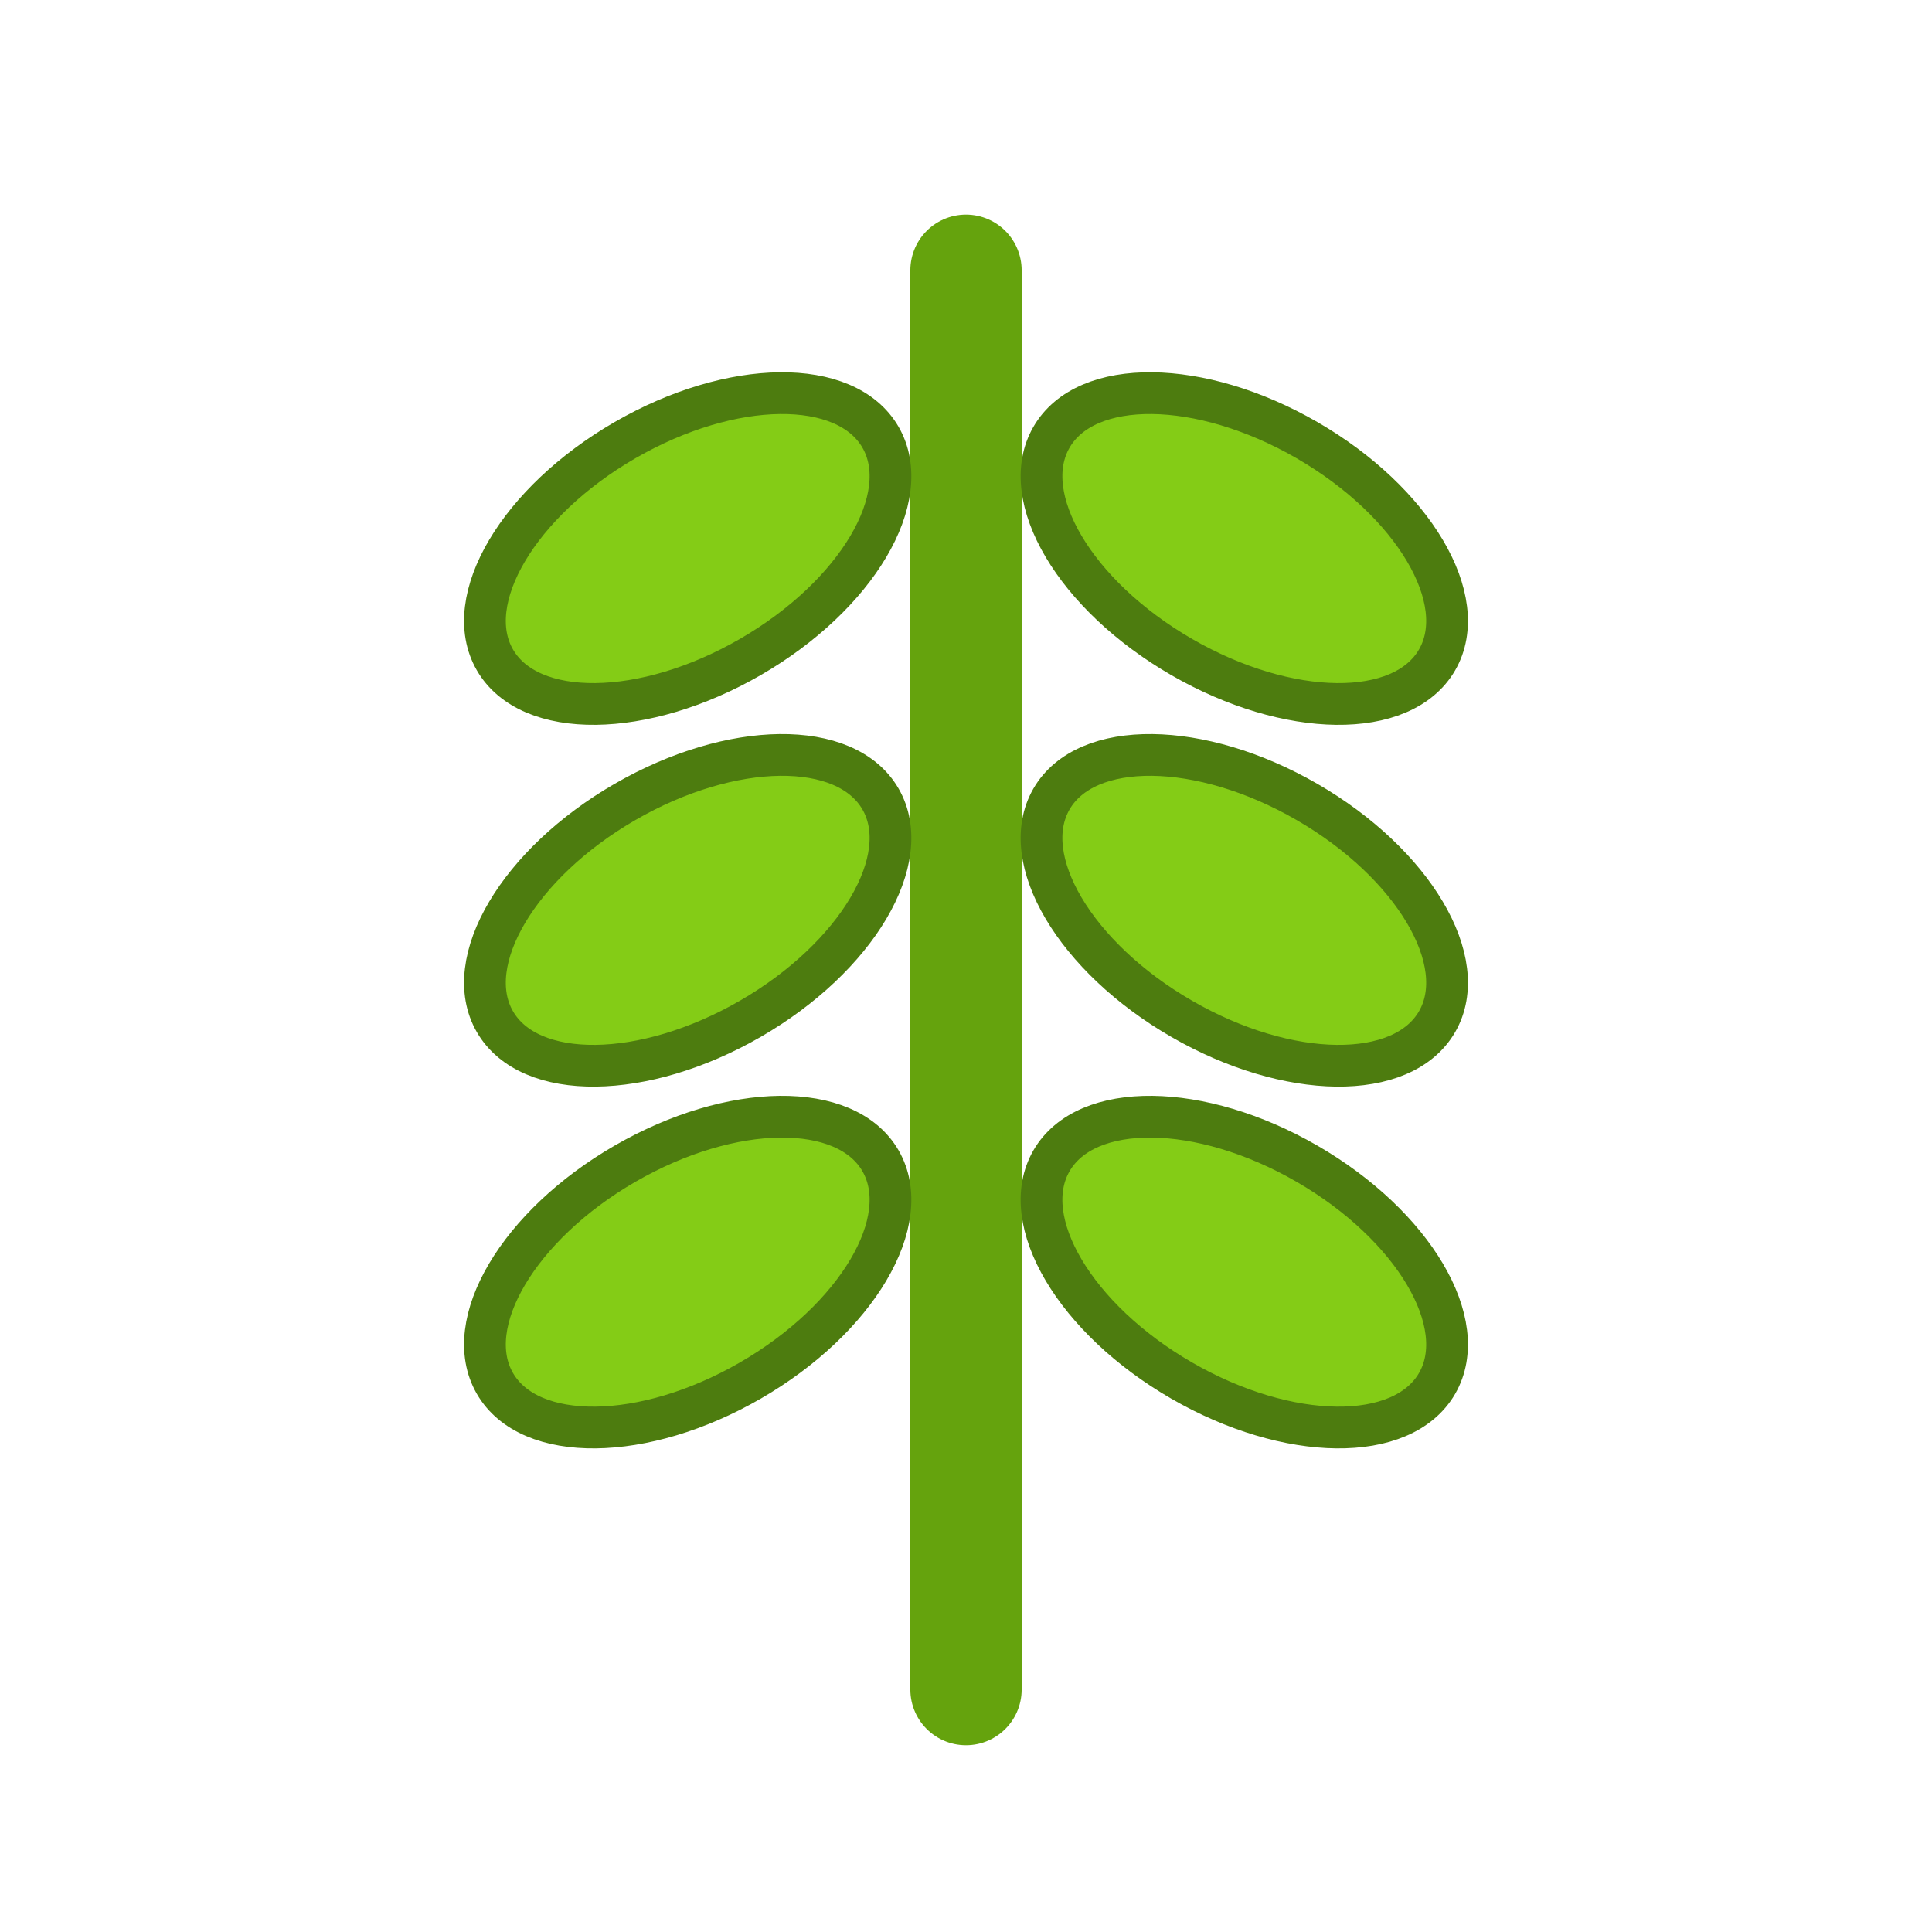
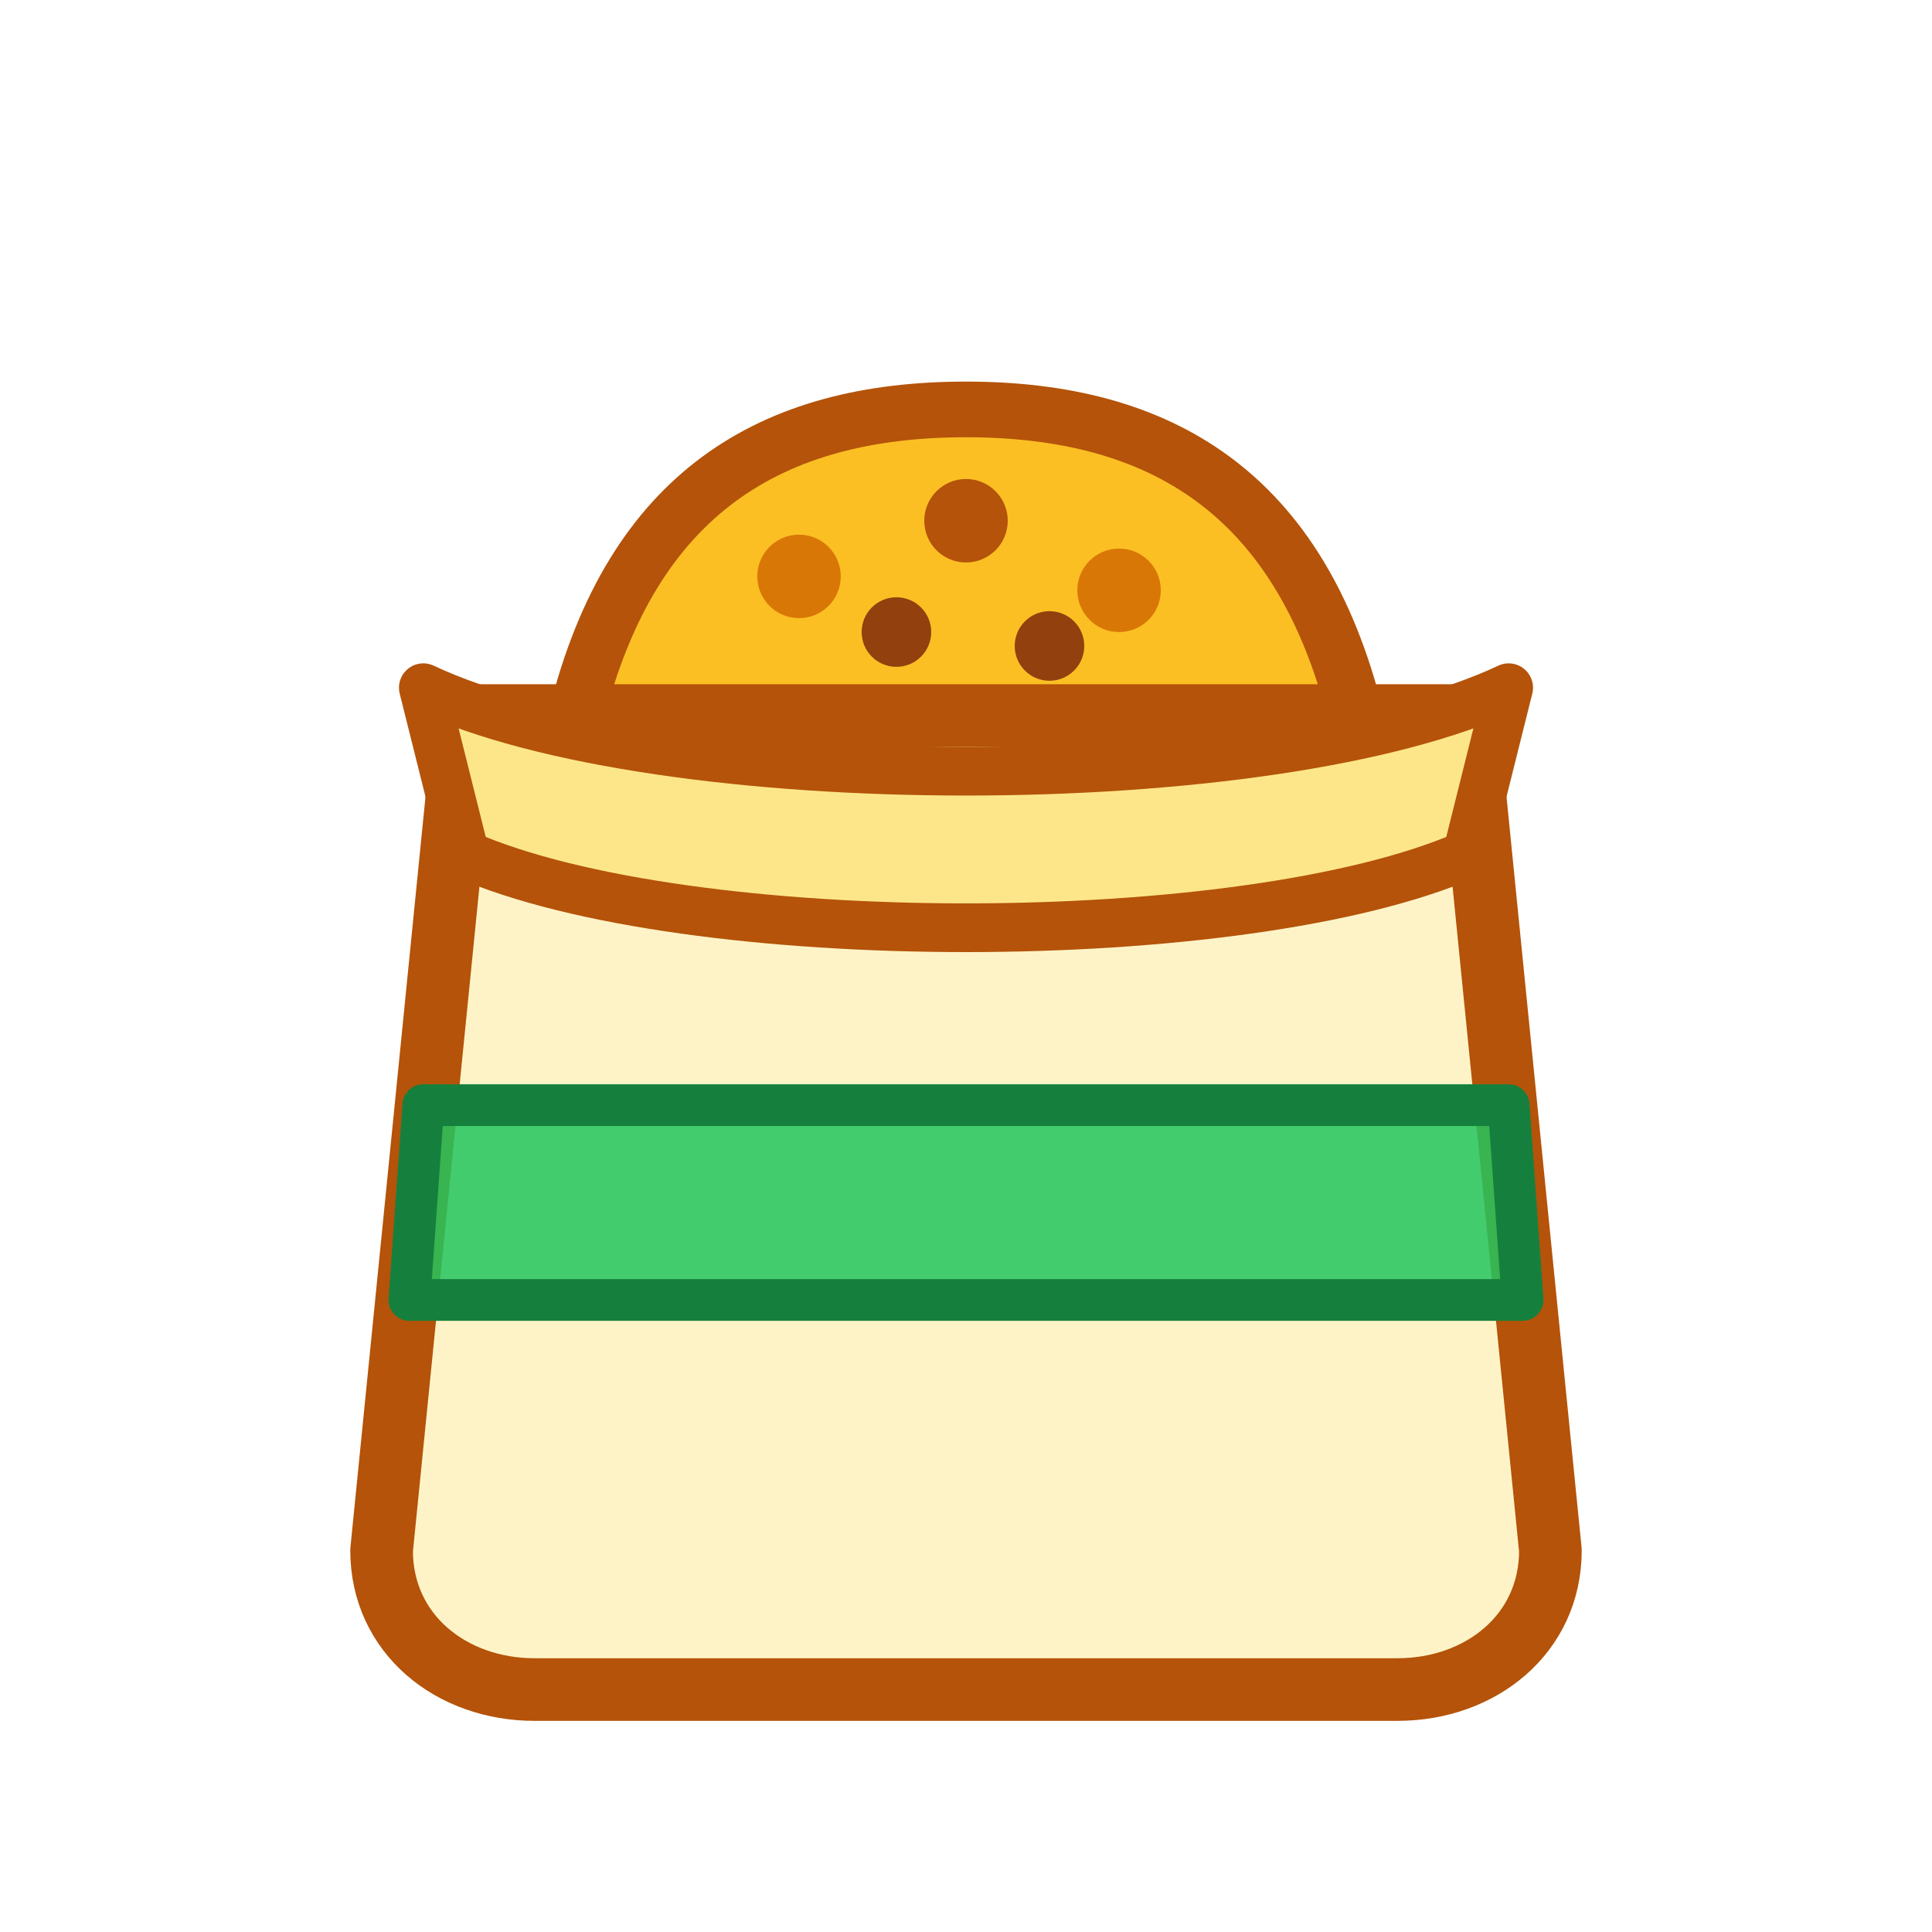
<svg xmlns="http://www.w3.org/2000/svg" viewBox="0 0 128 128" width="128" height="128">
  <g data-normalized="1" transform="translate(5, 5) scale(0.921875)" stroke-linecap="round" stroke-linejoin="round">
-     <line x1="64" y1="14" x2="64" y2="116" stroke="#65A30D" stroke-width="8" stroke-linecap="round" />
-     <ellipse cx="44" cy="34" rx="16" ry="9" transform="rotate(-30 44 34)" fill="#84CC16" stroke="#4D7C0F" stroke-width="3" />
-     <ellipse cx="84" cy="34" rx="16" ry="9" transform="rotate(30 84 34)" fill="#84CC16" stroke="#4D7C0F" stroke-width="3" />
-     <ellipse cx="44" cy="60" rx="16" ry="9" transform="rotate(-30 44 60)" fill="#84CC16" stroke="#4D7C0F" stroke-width="3" />
-     <ellipse cx="84" cy="60" rx="16" ry="9" transform="rotate(30 84 60)" fill="#84CC16" stroke="#4D7C0F" stroke-width="3" />
-     <ellipse cx="44" cy="86" rx="16" ry="9" transform="rotate(-30 44 86)" fill="#84CC16" stroke="#4D7C0F" stroke-width="3" />
-     <ellipse cx="84" cy="86" rx="16" ry="9" transform="rotate(30 84 86)" fill="#84CC16" stroke="#4D7C0F" stroke-width="3" />
+     <path d="M36 46 C40 30 50 24 64 24 C78 24 88 30 92 46 Z" fill="#FBBF24" stroke="#B45309" stroke-width="4" />
+     <circle cx="52" cy="36" r="3" fill="#D97706" />
+     <circle cx="64" cy="32" r="3" fill="#B45309" />
+     <circle cx="75" cy="37" r="3" fill="#D97706" />
+     <circle cx="59" cy="40" r="2.5" fill="#92400E" />
+     <circle cx="70" cy="41" r="2.5" fill="#92400E" />
+     <path d="M28 46 L100 46 L106 106 C106 112 101 116 95 116 L33 116 C27 116 22 112 22 106 Z" fill="#FEF3C7" stroke="#B45309" stroke-width="4.5" />
+     <path d="M25 74 L103 74 L104 88 L24 88 Z" fill="#22C55E" fill-opacity="0.85" stroke="#15803D" stroke-width="3" />
+     <path d="M25 44 C42 52 86 52 103 44 L100 56 C84 63 44 63 28 56 Z" fill="#FDE68A" stroke="#B45309" stroke-width="3.5" />
  </g>
</svg>
